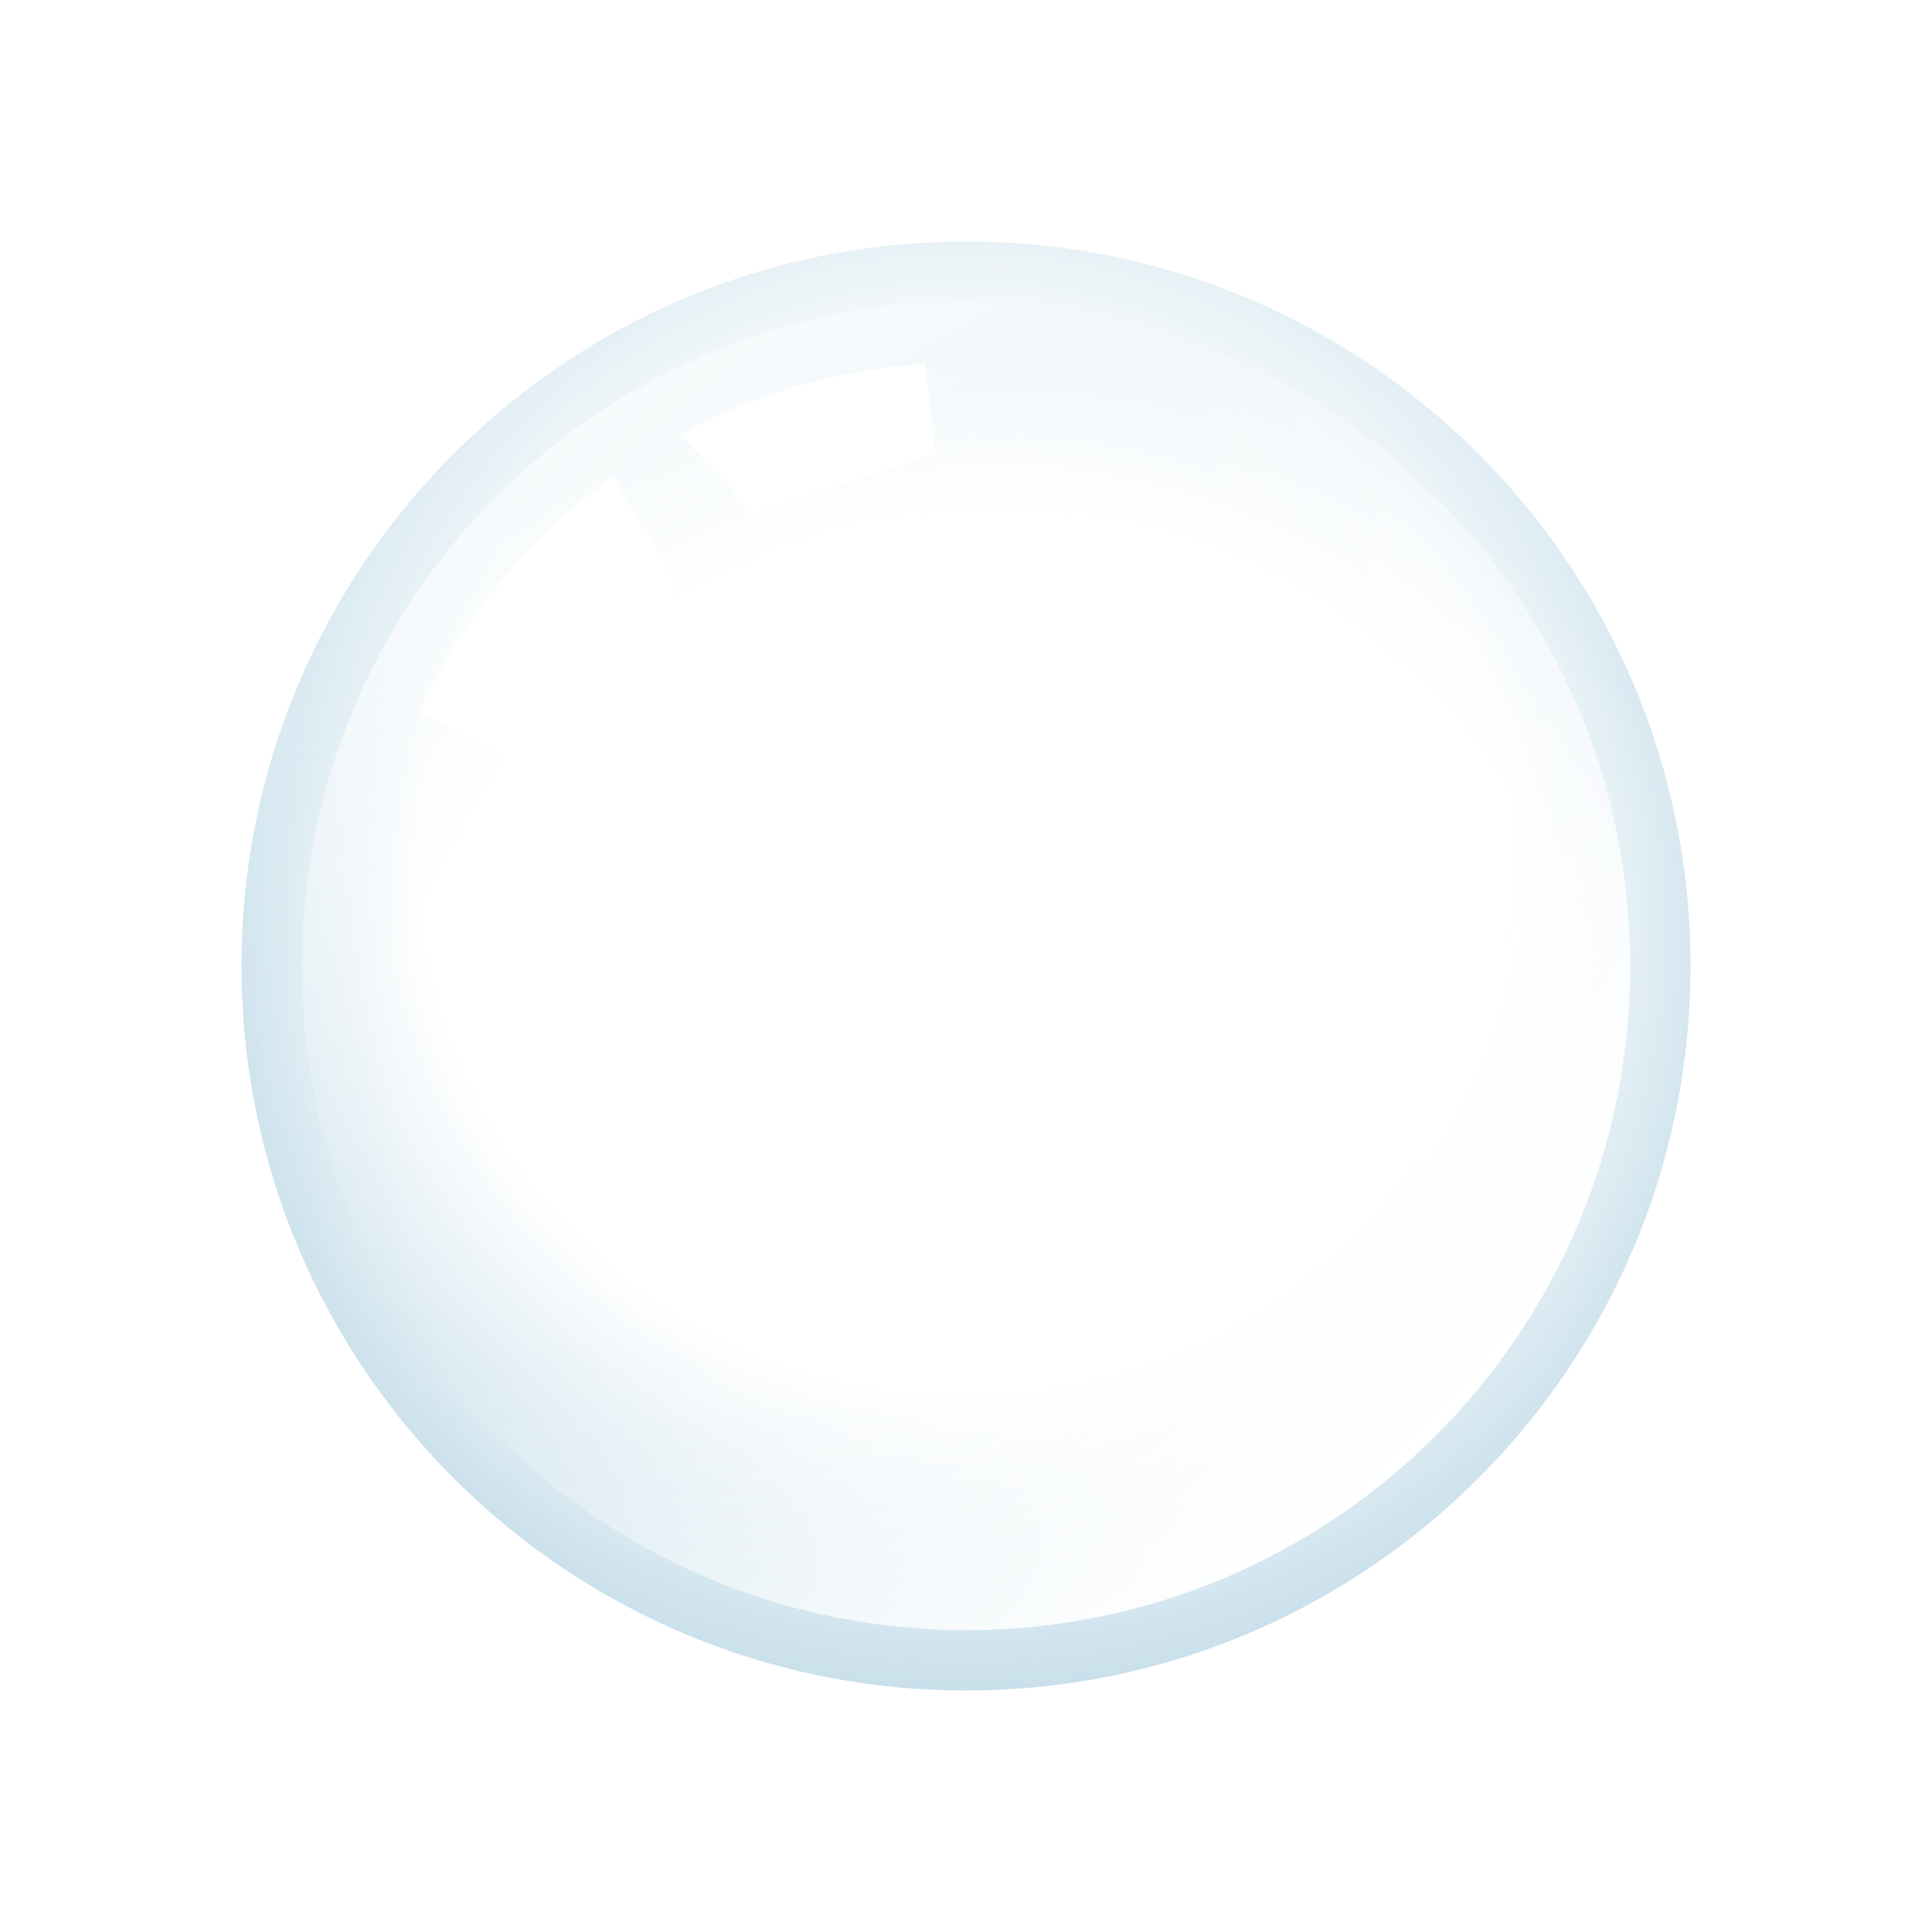
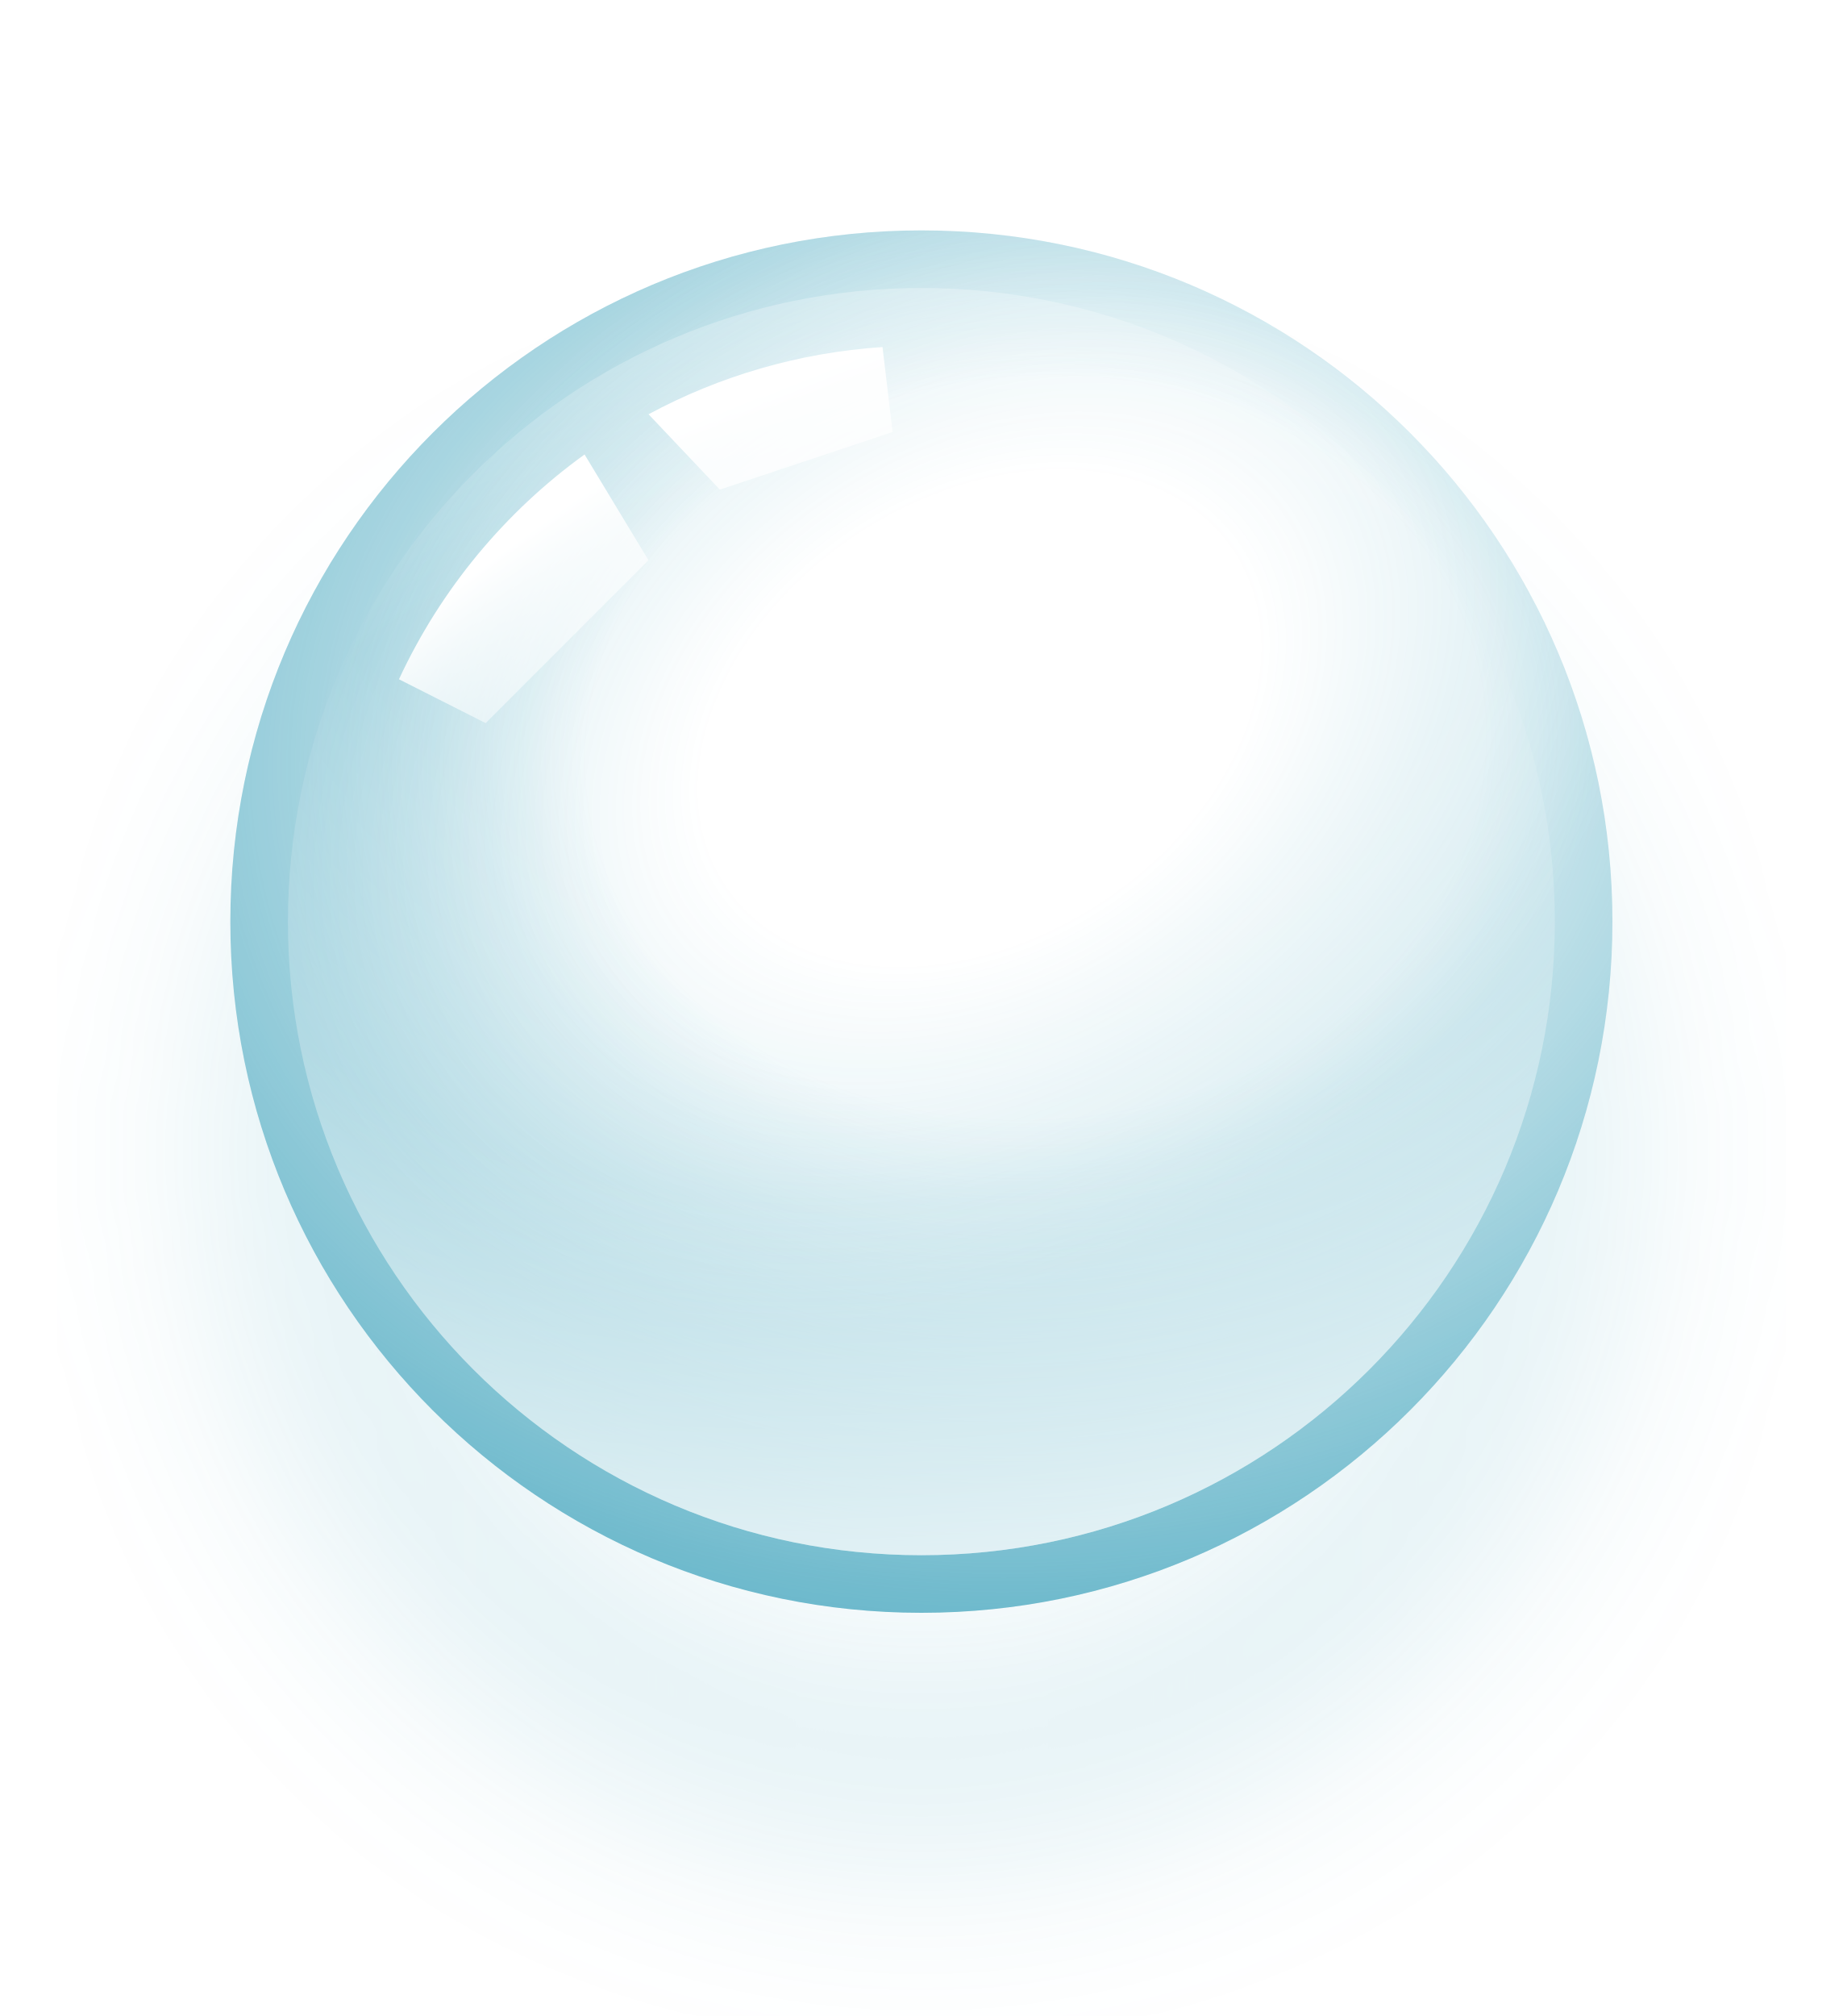
- <svg xmlns="http://www.w3.org/2000/svg" width="32" height="32" viewBox="0 0 32 32" fill="none">
+ <svg xmlns="http://www.w3.org/2000/svg" width="32" height="35" viewBox="0 0 32 35" fill="none">
+   <mask id="mask0_844_1343" style="mask-type:alpha" maskUnits="userSpaceOnUse" x="0" y="2" width="32" height="33">
+     <path d="M32 35H0V2H32V35ZM16 4C9.373 4 4 9.373 4 16C4 22.627 9.373 28 16 28C22.627 28 28 22.627 28 16C28 9.373 22.627 4 16 4Z" fill="#D9D9D9" />
+   </mask>
+   <g mask="url(#mask0_844_1343)">
+     <g filter="url(#filter0_f_844_1343)">
+       <path d="M5.917 20C5.917 25.569 10.431 30.083 16 30.083C21.569 30.083 26.083 25.569 26.083 20C26.083 14.431 21.569 9.917 16 9.917L16 9C22.075 9 27 13.925 27 20C27 26.075 22.075 31 16 31C9.925 31 5 26.075 5 20C5 13.925 9.925 9 16 9L16 9.917C10.431 9.917 5.917 14.431 5.917 20Z" fill="#1890AE" fill-opacity="0.5" />
+     </g>
+   </g>
  <circle cx="16" cy="16" r="12" fill="url(#paint0_radial_844_1343)" />
-   <circle cx="16" cy="16" r="12" fill="url(#paint1_radial_844_1343)" fill-opacity="0.2" />
-   <circle cx="16" cy="16" r="11" fill="url(#paint2_radial_844_1343)" />
-   <circle cx="16" cy="16" r="11" transform="rotate(180 16 16)" fill="url(#paint3_radial_844_1343)" />
+   <circle cx="16" cy="16" r="12" fill="url(#paint1_radial_844_1343)" fill-opacity="0.4" />
+   <circle cx="16" cy="16" r="11" fill="url(#paint2_radial_844_1343)" fill-opacity="0.55" />
+   <circle cx="16" cy="16" r="11" transform="rotate(180 16 16)" fill="url(#paint3_radial_844_1343)" fill-opacity="0.55" />
  <path d="M11.261 9.726L8.433 12.554L6.928 11.793C7.653 10.231 8.769 8.888 10.151 7.89L11.261 9.726Z" fill="url(#paint4_radial_844_1343)" />
  <path d="M15.5 7.5L12.5 8.5L11.262 7.192C12.485 6.533 13.862 6.123 15.325 6.025L15.5 7.5Z" fill="url(#paint5_radial_844_1343)" />
  <defs>
-     <radialGradient id="paint0_radial_844_1343" cx="0" cy="0" r="1" gradientUnits="userSpaceOnUse" gradientTransform="translate(16 14) rotate(156.801) scale(15.2315)">
-       <stop offset="0.6" stop-color="#7AB2CE" stop-opacity="0" />
-       <stop offset="1" stop-color="#7AB2CE" stop-opacity="0.5" />
+     <filter id="filter0_f_844_1343" x="1" y="5" width="30" height="30" filterUnits="userSpaceOnUse" color-interpolation-filters="sRGB">
+       <feFlood flood-opacity="0" result="BackgroundImageFix" />
+       <feBlend mode="normal" in="SourceGraphic" in2="BackgroundImageFix" result="shape" />
+       <feGaussianBlur stdDeviation="2" result="effect1_foregroundBlur_844_1343" />
+     </filter>
+     <radialGradient id="paint0_radial_844_1343" cx="0" cy="0" r="1" gradientUnits="userSpaceOnUse" gradientTransform="translate(18 13) rotate(-93.5763) scale(16.0312 19.5798)">
+       <stop offset="0.4" stop-color="#1890AE" stop-opacity="0" />
+       <stop offset="1" stop-color="#1890AE" stop-opacity="0.6" />
    </radialGradient>
-     <radialGradient id="paint1_radial_844_1343" cx="0" cy="0" r="1" gradientUnits="userSpaceOnUse" gradientTransform="translate(16.5 18.5) rotate(177.709) scale(12.51)">
-       <stop offset="0.8" stop-color="#7AB2CE" stop-opacity="0" />
-       <stop offset="1" stop-color="#7AB2CE" stop-opacity="0.5" />
+     <radialGradient id="paint1_radial_844_1343" cx="0" cy="0" r="1" gradientUnits="userSpaceOnUse" gradientTransform="translate(17 12.5) rotate(-122.005) scale(9.43398 12.9717)">
+       <stop offset="0.4" stop-color="#1890AE" stop-opacity="0" />
+       <stop offset="1" stop-color="#1890AE" stop-opacity="0.5" />
    </radialGradient>
-     <radialGradient id="paint2_radial_844_1343" cx="0" cy="0" r="1" gradientUnits="userSpaceOnUse" gradientTransform="translate(7.5 10.5) rotate(39.2072) scale(24.5204)">
+     <radialGradient id="paint2_radial_844_1343" cx="0" cy="0" r="1" gradientUnits="userSpaceOnUse" gradientTransform="translate(16 5) rotate(90) scale(23)">
      <stop offset="0.5" stop-color="white" stop-opacity="0" />
      <stop offset="1" stop-color="white" />
    </radialGradient>
-     <radialGradient id="paint3_radial_844_1343" cx="0" cy="0" r="1" gradientUnits="userSpaceOnUse" gradientTransform="translate(16 17.5) rotate(46.6366) scale(12.3794 23.6795)">
+     <radialGradient id="paint3_radial_844_1343" cx="0" cy="0" r="1" gradientUnits="userSpaceOnUse" gradientTransform="translate(16 17.5) rotate(85.4261) scale(12.5399 23.9866)">
      <stop offset="0.5" stop-color="white" stop-opacity="0" />
      <stop offset="1" stop-color="white" />
    </radialGradient>
-     <radialGradient id="paint4_radial_844_1343" cx="0" cy="0" r="1" gradientUnits="userSpaceOnUse" gradientTransform="translate(19.5 20) rotate(-124.287) scale(13.3135 26.7797)">
+     <radialGradient id="paint4_radial_844_1343" cx="0" cy="0" r="1" gradientUnits="userSpaceOnUse" gradientTransform="translate(12 12.5) rotate(-125.538) scale(4.30116 16.1189)">
      <stop stop-color="white" stop-opacity="0" />
      <stop offset="1" stop-color="white" />
    </radialGradient>
-     <radialGradient id="paint5_radial_844_1343" cx="0" cy="0" r="1" gradientTransform="matrix(-6.11497 -9.16004 18.0401 -12.5626 20.3633 15.8246)" gradientUnits="userSpaceOnUse">
+     <radialGradient id="paint5_radial_844_1343" cx="0" cy="0" r="1" gradientUnits="userSpaceOnUse" gradientTransform="translate(16 11.5) rotate(-111.801) scale(5.38517 30.1897)">
      <stop stop-color="white" stop-opacity="0" />
      <stop offset="1" stop-color="white" />
    </radialGradient>
  </defs>
</svg>
